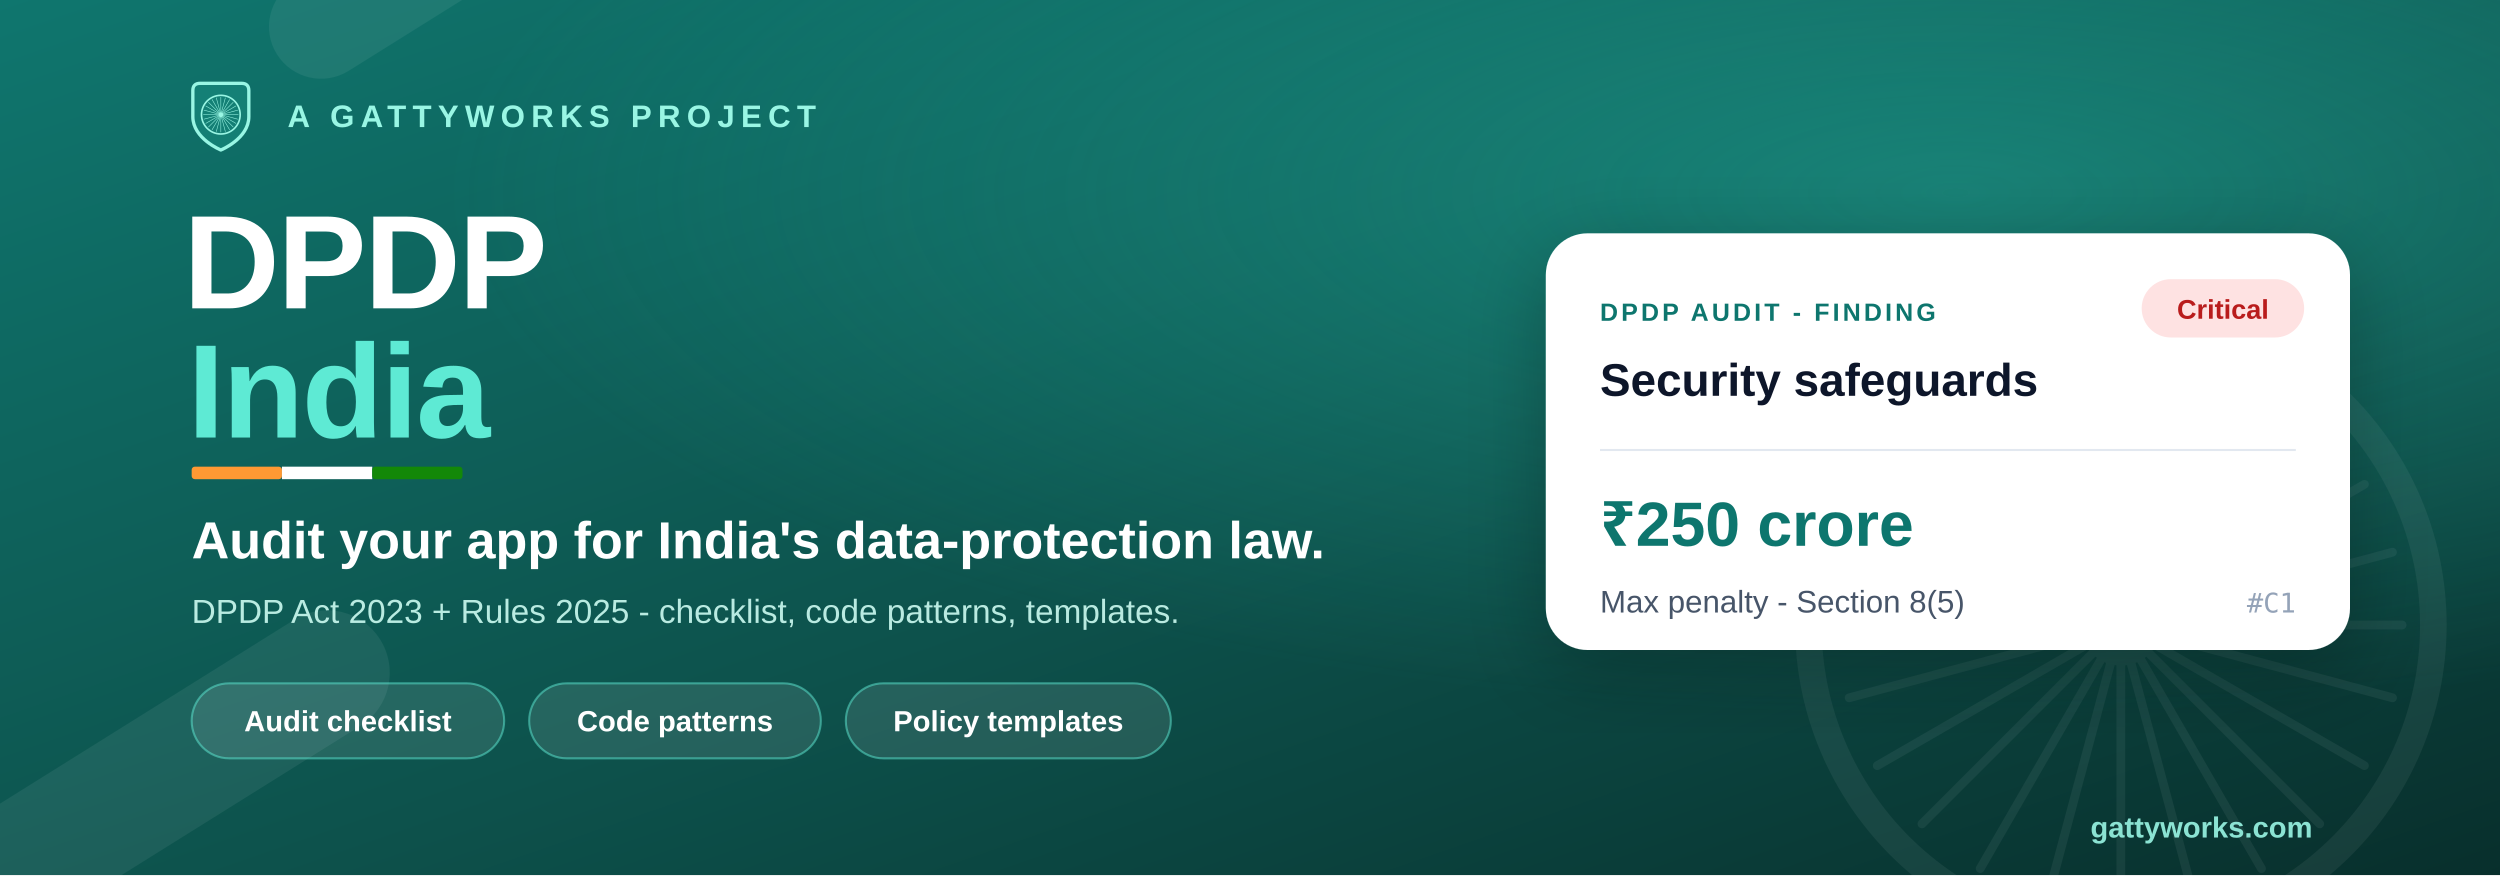
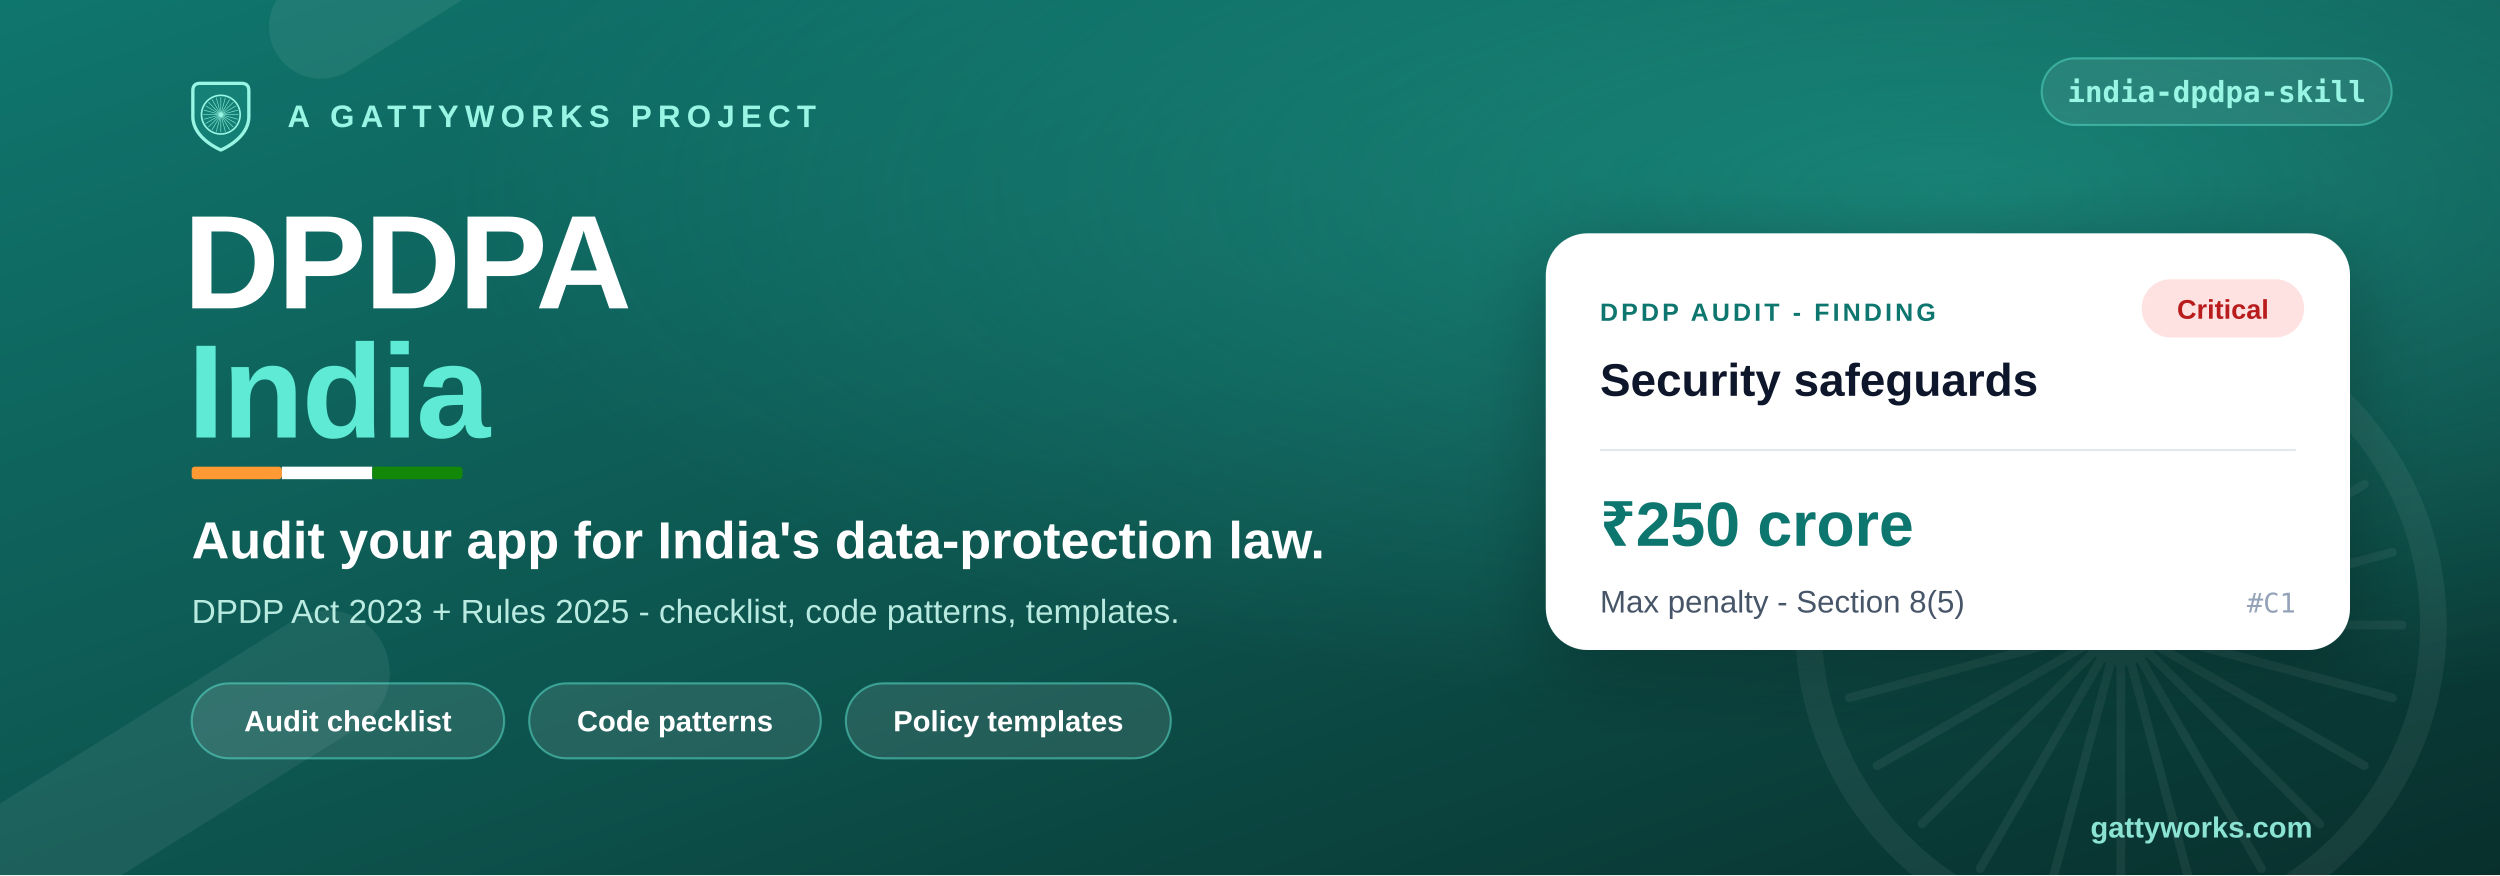
<svg xmlns="http://www.w3.org/2000/svg" viewBox="0 0 1200 420" width="1200" height="420" role="img" aria-label="DPDP India - a GattyWorks project - audit your app for India's data-protection law">
  <defs>
    <linearGradient id="bg" x1="0" y1="0" x2="1" y2="1">
      <stop offset="0" stop-color="#0f766e" />
      <stop offset="0.55" stop-color="#0d524c" />
      <stop offset="1" stop-color="#082f2c" />
    </linearGradient>
    <radialGradient id="glow" cx="0.78" cy="0.22" r="0.6">
      <stop offset="0" stop-color="#2dd4bf" stop-opacity="0.35" />
      <stop offset="1" stop-color="#2dd4bf" stop-opacity="0" />
    </radialGradient>
    <filter id="cardShadow" x="-20%" y="-20%" width="140%" height="140%">
      <feDropShadow dx="0" dy="10" stdDeviation="20" flood-color="#000000" flood-opacity="0.28" />
    </filter>
  </defs>
  <style>text{font-family:'Segoe UI', 'Helvetica Neue', Arial, sans-serif;} .mono{font-family:ui-monospace,'Cascadia Code',monospace;}</style>
  <rect width="1200" height="420" fill="url(#bg)" />
  <rect width="1200" height="420" fill="url(#glow)" />
  <g fill="rgba(255,255,255,0.07)">
    <rect x="-30" y="338" width="230" height="60" rx="30" transform="rotate(-32 85 368)" />
    <rect x="120" y="-44" width="170" height="50" rx="25" transform="rotate(-32 205 -19)" />
  </g>
  <g opacity="0.06">
    <circle cx="1018" cy="300" r="150" fill="none" stroke="#ffffff" stroke-width="12.75" />
    <circle cx="1018" cy="300" r="19.50" fill="#ffffff" />
    <line x1="1037.50" y1="300.00" x2="1153.00" y2="300.00" stroke="#ffffff" stroke-width="4.20" stroke-linecap="round" />
    <line x1="1036.84" y1="305.05" x2="1148.40" y2="334.94" stroke="#ffffff" stroke-width="4.20" stroke-linecap="round" />
    <line x1="1034.89" y1="309.75" x2="1134.91" y2="367.50" stroke="#ffffff" stroke-width="4.20" stroke-linecap="round" />
    <line x1="1031.79" y1="313.79" x2="1113.46" y2="395.46" stroke="#ffffff" stroke-width="4.20" stroke-linecap="round" />
    <line x1="1027.75" y1="316.89" x2="1085.50" y2="416.91" stroke="#ffffff" stroke-width="4.20" stroke-linecap="round" />
    <line x1="1023.05" y1="318.84" x2="1052.94" y2="430.40" stroke="#ffffff" stroke-width="4.20" stroke-linecap="round" />
    <line x1="1018.00" y1="319.50" x2="1018.00" y2="435.00" stroke="#ffffff" stroke-width="4.20" stroke-linecap="round" />
    <line x1="1012.95" y1="318.84" x2="983.06" y2="430.40" stroke="#ffffff" stroke-width="4.20" stroke-linecap="round" />
    <line x1="1008.25" y1="316.89" x2="950.50" y2="416.91" stroke="#ffffff" stroke-width="4.20" stroke-linecap="round" />
    <line x1="1004.21" y1="313.79" x2="922.54" y2="395.46" stroke="#ffffff" stroke-width="4.20" stroke-linecap="round" />
    <line x1="1001.11" y1="309.75" x2="901.09" y2="367.50" stroke="#ffffff" stroke-width="4.20" stroke-linecap="round" />
    <line x1="999.16" y1="305.05" x2="887.60" y2="334.94" stroke="#ffffff" stroke-width="4.20" stroke-linecap="round" />
    <line x1="998.50" y1="300.00" x2="883.00" y2="300.00" stroke="#ffffff" stroke-width="4.20" stroke-linecap="round" />
    <line x1="999.16" y1="294.95" x2="887.60" y2="265.06" stroke="#ffffff" stroke-width="4.20" stroke-linecap="round" />
    <line x1="1001.11" y1="290.25" x2="901.09" y2="232.50" stroke="#ffffff" stroke-width="4.20" stroke-linecap="round" />
    <line x1="1004.21" y1="286.21" x2="922.54" y2="204.54" stroke="#ffffff" stroke-width="4.20" stroke-linecap="round" />
    <line x1="1008.25" y1="283.11" x2="950.50" y2="183.09" stroke="#ffffff" stroke-width="4.20" stroke-linecap="round" />
    <line x1="1012.95" y1="281.16" x2="983.06" y2="169.60" stroke="#ffffff" stroke-width="4.20" stroke-linecap="round" />
    <line x1="1018.00" y1="280.50" x2="1018.00" y2="165.00" stroke="#ffffff" stroke-width="4.20" stroke-linecap="round" />
    <line x1="1023.05" y1="281.16" x2="1052.94" y2="169.60" stroke="#ffffff" stroke-width="4.20" stroke-linecap="round" />
    <line x1="1027.75" y1="283.11" x2="1085.50" y2="183.09" stroke="#ffffff" stroke-width="4.20" stroke-linecap="round" />
    <line x1="1031.79" y1="286.21" x2="1113.46" y2="204.54" stroke="#ffffff" stroke-width="4.20" stroke-linecap="round" />
    <line x1="1034.89" y1="290.25" x2="1134.91" y2="232.50" stroke="#ffffff" stroke-width="4.20" stroke-linecap="round" />
    <line x1="1036.84" y1="294.95" x2="1148.40" y2="265.06" stroke="#ffffff" stroke-width="4.20" stroke-linecap="round" />
  </g>
  <g transform="translate(90 40)">
    <path d="M 6.054 0 L 25.946 0 Q 29.44 0 29.44 3.494 L 29.44 16 C 29.44 26.56 16 32 16 32 C 16 32 2.56 26.56 2.56 16 L 2.56 3.494 Q 2.56 0 6.054 0 Z" fill="rgba(45,212,191,0.16)" stroke="#99f6e4" stroke-width="1.6" stroke-linejoin="round" />
    <circle cx="16" cy="15.04" r="9.28" fill="none" stroke="#99f6e4" stroke-width="0.79" />
    <circle cx="16" cy="15.04" r="1.21" fill="#99f6e4" />
    <line x1="17.21" y1="15.04" x2="24.35" y2="15.04" stroke="#99f6e4" stroke-width="0.26" stroke-linecap="round" />
    <line x1="17.17" y1="15.35" x2="24.07" y2="17.20" stroke="#99f6e4" stroke-width="0.26" stroke-linecap="round" />
    <line x1="17.04" y1="15.64" x2="23.23" y2="19.22" stroke="#99f6e4" stroke-width="0.26" stroke-linecap="round" />
    <line x1="16.85" y1="15.89" x2="21.91" y2="20.95" stroke="#99f6e4" stroke-width="0.26" stroke-linecap="round" />
    <line x1="16.60" y1="16.08" x2="20.18" y2="22.27" stroke="#99f6e4" stroke-width="0.26" stroke-linecap="round" />
    <line x1="16.31" y1="16.21" x2="18.16" y2="23.11" stroke="#99f6e4" stroke-width="0.26" stroke-linecap="round" />
    <line x1="16.00" y1="16.25" x2="16.00" y2="23.39" stroke="#99f6e4" stroke-width="0.26" stroke-linecap="round" />
    <line x1="15.69" y1="16.21" x2="13.84" y2="23.11" stroke="#99f6e4" stroke-width="0.26" stroke-linecap="round" />
    <line x1="15.40" y1="16.08" x2="11.82" y2="22.27" stroke="#99f6e4" stroke-width="0.26" stroke-linecap="round" />
    <line x1="15.15" y1="15.89" x2="10.09" y2="20.95" stroke="#99f6e4" stroke-width="0.26" stroke-linecap="round" />
    <line x1="14.96" y1="15.64" x2="8.77" y2="19.22" stroke="#99f6e4" stroke-width="0.26" stroke-linecap="round" />
    <line x1="14.83" y1="15.35" x2="7.93" y2="17.20" stroke="#99f6e4" stroke-width="0.26" stroke-linecap="round" />
    <line x1="14.79" y1="15.04" x2="7.65" y2="15.04" stroke="#99f6e4" stroke-width="0.26" stroke-linecap="round" />
    <line x1="14.83" y1="14.73" x2="7.93" y2="12.88" stroke="#99f6e4" stroke-width="0.26" stroke-linecap="round" />
    <line x1="14.96" y1="14.44" x2="8.77" y2="10.86" stroke="#99f6e4" stroke-width="0.26" stroke-linecap="round" />
    <line x1="15.15" y1="14.19" x2="10.09" y2="9.13" stroke="#99f6e4" stroke-width="0.26" stroke-linecap="round" />
    <line x1="15.40" y1="14.00" x2="11.82" y2="7.81" stroke="#99f6e4" stroke-width="0.26" stroke-linecap="round" />
    <line x1="15.69" y1="13.87" x2="13.84" y2="6.97" stroke="#99f6e4" stroke-width="0.26" stroke-linecap="round" />
    <line x1="16.00" y1="13.83" x2="16.00" y2="6.69" stroke="#99f6e4" stroke-width="0.26" stroke-linecap="round" />
    <line x1="16.31" y1="13.87" x2="18.16" y2="6.97" stroke="#99f6e4" stroke-width="0.26" stroke-linecap="round" />
    <line x1="16.60" y1="14.00" x2="20.18" y2="7.81" stroke="#99f6e4" stroke-width="0.26" stroke-linecap="round" />
    <line x1="16.85" y1="14.19" x2="21.91" y2="9.13" stroke="#99f6e4" stroke-width="0.26" stroke-linecap="round" />
    <line x1="17.04" y1="14.44" x2="23.23" y2="10.86" stroke="#99f6e4" stroke-width="0.26" stroke-linecap="round" />
    <line x1="17.17" y1="14.73" x2="24.07" y2="12.88" stroke="#99f6e4" stroke-width="0.26" stroke-linecap="round" />
    <text x="48" y="21" fill="#99f6e4" font-size="15" font-weight="700" letter-spacing="3">A GATTYWORKS PROJECT</text>
  </g>
-   <text x="88" y="148" fill="#ffffff" font-size="64" font-weight="800" letter-spacing="-1">DPDP</text>
+   <g transform="translate(980 28)">
+     <rect width="168" height="32" rx="16" fill="rgba(255,255,255,0.08)" stroke="rgba(94,234,212,0.45)" />
+     <text x="84" y="21" text-anchor="middle" class="mono" fill="#99f6e4" font-size="14" font-weight="600">india-dpdpa-skill</text>
+   </g>
+   <text x="88" y="148" fill="#ffffff" font-size="64" font-weight="800" letter-spacing="-1">DPDPA</text>
  <text x="90" y="210" fill="#5eead4" font-size="64" font-weight="800" letter-spacing="-1">India</text>
  <g>
    <rect x="92" y="224" width="43.333" height="6" rx="1.5" fill="#FF9933" />
    <rect x="135.333" y="224" width="43.333" height="6" fill="#ffffff" />
    <rect x="178.667" y="224" width="43.333" height="6" rx="1.5" fill="#138808" />
  </g>
  <text x="92" y="268" fill="#ffffff" font-size="25" font-weight="600">Audit your app for India's data-protection law.</text>
  <text x="92" y="299" fill="#ccfbf1" font-size="16" opacity="0.9">DPDP Act 2023 + Rules 2025 - checklist, code patterns, templates.</text>
  <g font-size="14" font-weight="600">
    <g transform="translate(92 328)">
      <rect width="150" height="36" rx="18" fill="rgba(255,255,255,0.10)" stroke="rgba(94,234,212,0.5)" />
      <text x="75" y="23" fill="#ffffff" text-anchor="middle">Audit checklist</text>
    </g>
    <g transform="translate(254 328)">
      <rect width="140" height="36" rx="18" fill="rgba(255,255,255,0.10)" stroke="rgba(94,234,212,0.5)" />
      <text x="70" y="23" fill="#ffffff" text-anchor="middle">Code patterns</text>
    </g>
    <g transform="translate(406 328)">
      <rect width="156" height="36" rx="18" fill="rgba(255,255,255,0.10)" stroke="rgba(94,234,212,0.5)" />
      <text x="78" y="23" fill="#ffffff" text-anchor="middle">Policy templates</text>
    </g>
  </g>
  <g transform="translate(742 112)" filter="url(#cardShadow)">
    <rect width="386" height="200" rx="20" fill="#ffffff" stroke="none" stroke-width="0" />
    <g transform="translate(286 22)">
      <rect width="78" height="28" rx="14" fill="#fee2e2" />
      <text x="39" y="19" fill="#b91c1c" font-size="13" font-weight="700" text-anchor="middle">Critical</text>
    </g>
    <text x="26" y="42" fill="#0f766e" font-size="12" font-weight="700" letter-spacing="1.5">DPDP AUDIT - FINDING</text>
    <text x="26" y="78" fill="#0f172a" font-size="22" font-weight="700">Security safeguards</text>
    <line x1="26" y1="104" x2="360" y2="104" stroke="#e2e8f0" stroke-width="1" />
    <text x="26" y="150" fill="#0f766e" font-size="30" font-weight="800">₹250 crore</text>
    <text x="26" y="182" fill="#475569" font-size="15">Max penalty - Section 8(5)</text>
    <text x="360" y="182" fill="#94a3b8" font-size="13" text-anchor="end" class="mono">#C1</text>
  </g>
  <text x="1110" y="402" fill="rgba(153,246,228,0.9)" font-size="14" font-weight="600" text-anchor="end">gattyworks.com</text>
</svg>
